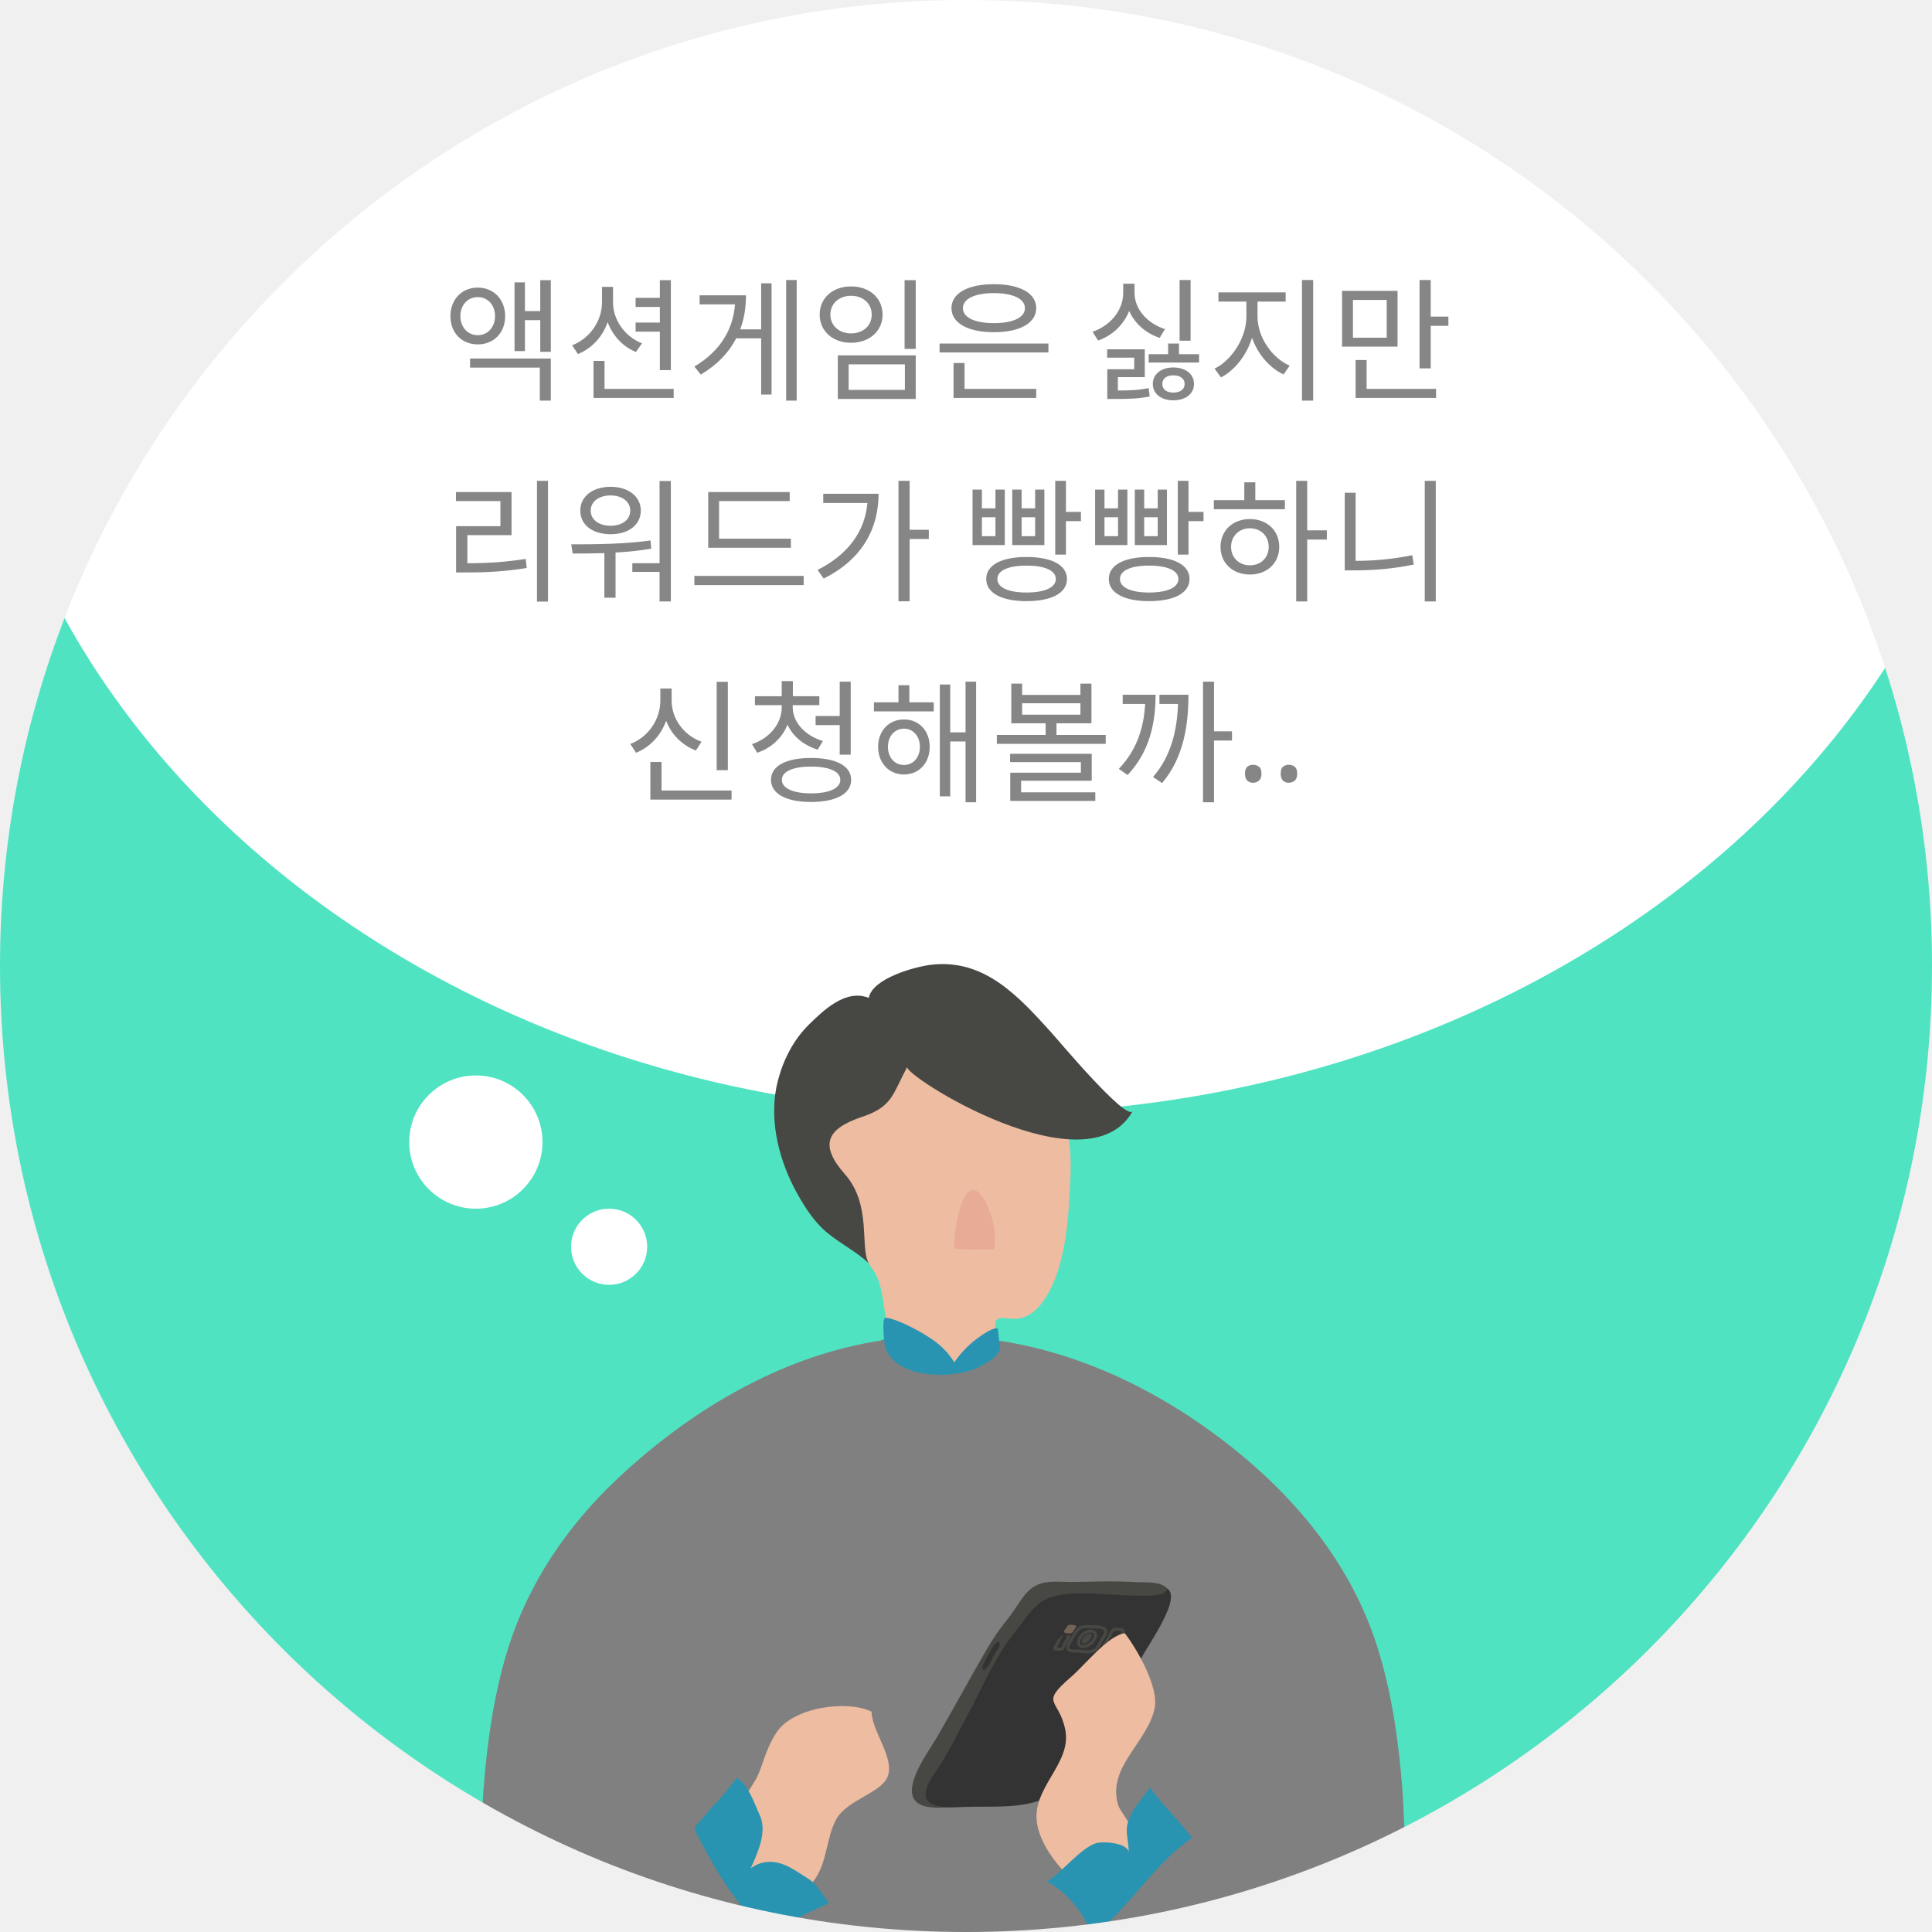
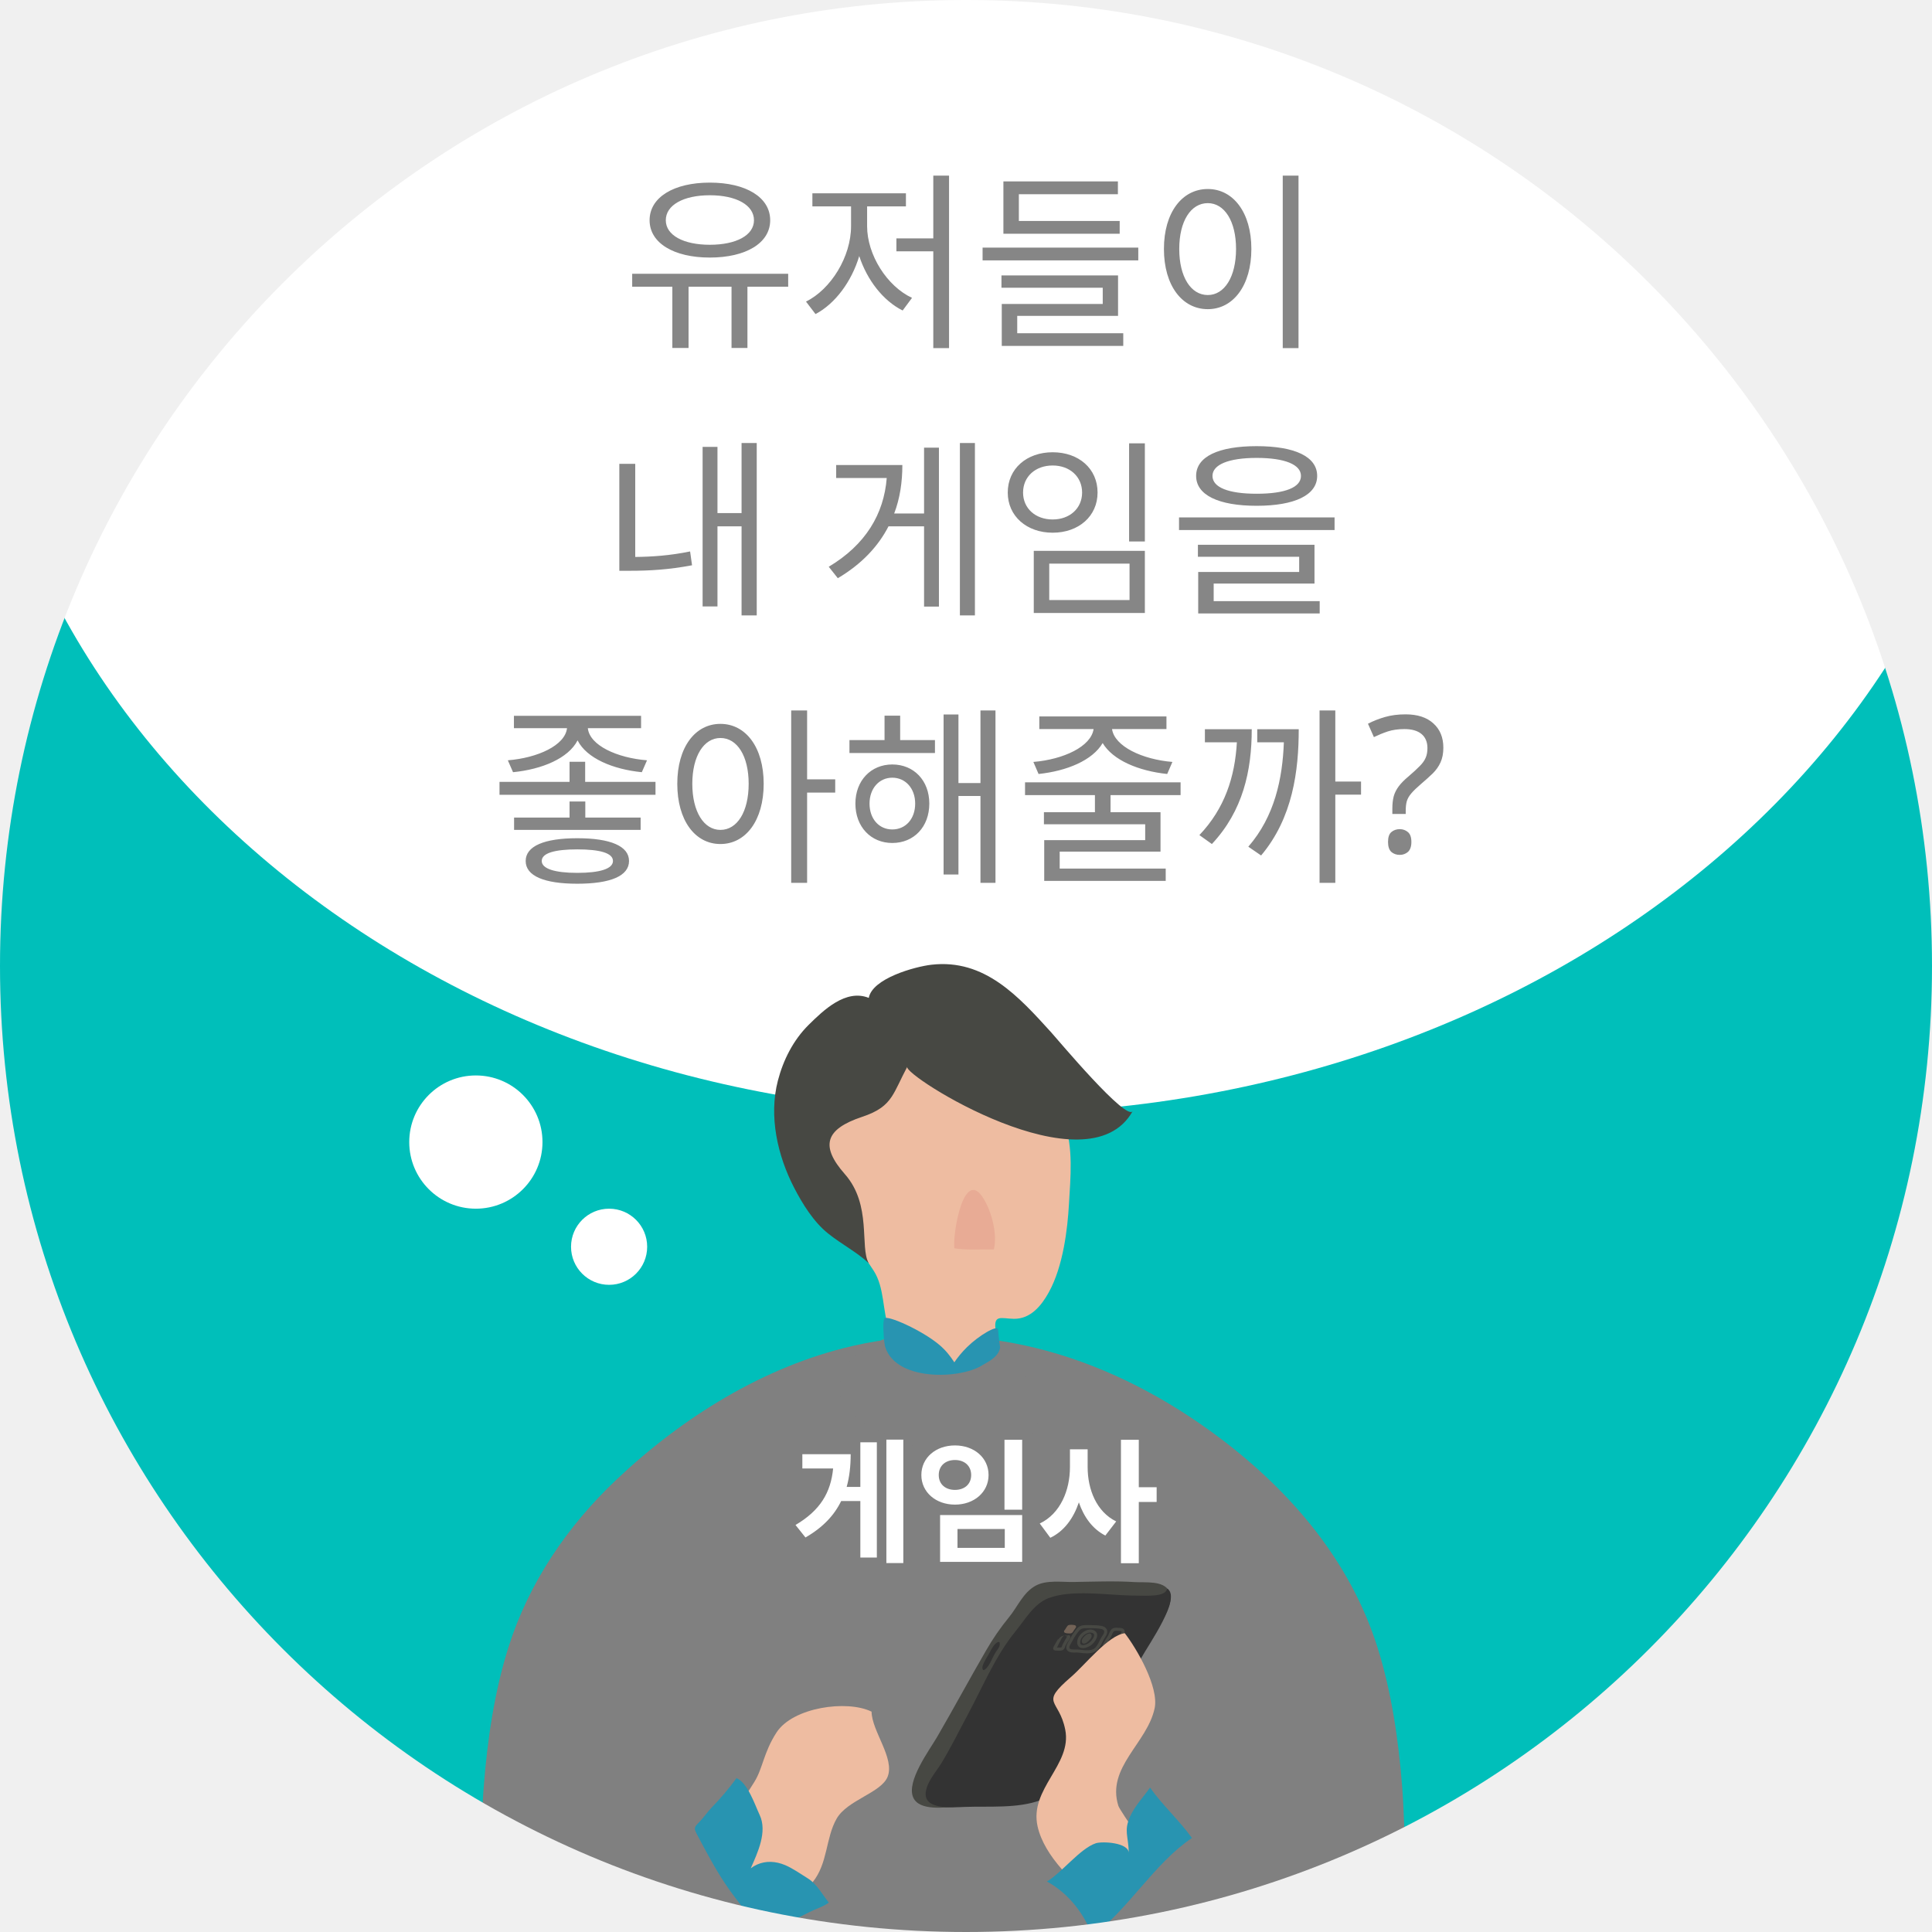
<svg xmlns="http://www.w3.org/2000/svg" xmlns:xlink="http://www.w3.org/1999/xlink" width="203" height="203" viewBox="0 0 203 203">
  <defs>
    <circle id="a" cx="101.5" cy="101.5" r="101.5" />
    <path id="c" d="M.482.43h98.036v69.612H.482z" />
  </defs>
  <g fill="none" fill-rule="evenodd">
    <mask id="b" fill="#fff">
      <use xlink:href="#a" />
    </mask>
    <g mask="url(#b)">
-       <path fill="#50E3C2" d="M-17-22h241v241H-17z" />
+       <path fill="#00BFBA" d="M-17-22h241v241H-17z" />
      <g transform="translate(-3 -62)">
        <circle cx="67" cy="193" r="4" fill="#FFF" />
        <circle cx="53" cy="182" r="7" fill="#FFF" />
        <ellipse cx="107" cy="89.5" fill="#FFF" rx="107" ry="89.5" />
-         <text fill="#868686" font-family="BMDoHyeon-OTF, BM DoHyeon OTF" font-size="14">
-           <tspan x="49.5" y="103">액션게임은 싫지만</tspan>
-           <tspan x="49.5" y="124.1">리워드가 빵빵하니</tspan>
-           <tspan x="68.4" y="145.2">신청해볼까..</tspan>
+         <text fill="#868686" font-family="NotoSansKR-Regular, Noto Sans KR Regular" font-size="20">
+           <tspan x="68.44" y="97">유저들이</tspan>
+           <tspan x="66.2" y="125.1">내 게임을</tspan>
+           <tspan x="54.5" y="153.2">좋아해줄까?</tspan>
        </text>
      </g>
      <g transform="translate(49.578 139.958)">
        <mask id="d" fill="#fff">
          <use xlink:href="#c" />
        </mask>
        <path fill="gray" d="M98.172 55.52c-.21-2.575-.22-5.161-.42-7.736-.384-4.91-1.115-9.96-2.597-14.656-2.846-9.016-8.996-16.275-16.48-21.93-11.086-8.377-24.659-12.953-38.682-9.73C30.661 3.615 22.08 9 15.2 15.505 10.03 20.394 5.988 26.337 3.844 33.128c-1.482 4.696-2.214 9.747-2.596 14.656-.202 2.575-.212 5.16-.42 7.735-.202 2.482-.346 4.975-.346 7.468v7.055h98.036v-7.055c0-2.493-.144-4.986-.346-7.468" mask="url(#d)" />
      </g>
      <path fill="#EEBCA1" d="M110.192 135.802c-.761 1.372-1.898 2.796-3.664 2.77-1.373-.022-2.229-.55-1.876 1.421.077.428.57 3.064.161 3.31-1.365.815-3.14.86-4.682 1.083-1.564.22-3.313.182-4.88.162-.682-.24-1.573-4.137-1.825-4.835-.725-2.013-.467-4.405-1.634-6.207-1.156-1.787-2.437-3.641-3.86-5.24-1.5-1.687-3.07-3.552-3.463-5.84-.631-3.686 1.36-7.743 3.82-10.372 5.41-5.785 12.467-5.261 17.968-.264 1.9 1.726 4.641 3.659 5.564 6.134.985 2.645.655 5.84.496 8.617-.143 2.513-.588 6.492-2.125 9.261" />
      <path fill="#474843" d="M93.682 115.249c-.608.906-1.398 1.534-3.095 2.1-3.91 1.302-4.41 3.078-1.816 6.02 2.859 3.24 1.547 7.67 2.507 9.353-1.27-1.182-2.788-1.934-4.276-3.124-1.512-1.207-2.687-3.108-3.56-4.799-1.747-3.378-2.68-7.51-1.707-11.256.563-2.167 1.618-4.258 3.226-5.852 1.558-1.54 3.91-3.812 6.324-2.84.37-2.053 4.85-3.283 6.571-3.483 5.613-.652 9.2 3.366 12.597 7.107.714.786 7.925 9.411 8.567 8.264-4.76 8.526-24.16-3.774-23.694-4.646-.725 1.362-1.115 2.364-1.644 3.156" />
      <path fill="#E8AB95" d="M100.273 131.165c-.18-1.686 1.036-8.693 3.123-5.14.82 1.395 1.415 3.643 1.032 5.253-1.385-.017-2.786.094-4.155-.113" />
      <path fill="#2894B1" d="M92.929 138.54c-.35.583.2 4.474.474 6.36 1.687.128 3.433.573 5.117.41 1.107-.106 1.97-.48 3.115-.162-1.151-1.495-1.56-2.662-2.898-3.807-1.798-1.543-5.558-3.22-5.808-2.801" />
      <path fill="#2894B1" d="M104.87 139.706c.133 1.946.507 2.867.419 4.77-1.266.23-2.558.784-3.843.728-.842-.035-1.52-.354-2.365.037.773-1.565 1.452-2.638 2.529-3.697 1.222-1.205 3.221-2.398 3.26-1.838" />
      <path fill="gray" d="M108.898 149.757c-2.233 4.87-9.047 3.709-13.16 2.135-2.666-1.018-8.551-3.262-7.4-7.066.668-2.21 2.706-3.23 4.52-4.128.31 4.487 7.893 4.335 10.383 2.734.396-.256 1.72-.815 1.844-1.866 1.847 2.143 5.25 5.06 3.813 8.191" />
      <g>
        <path fill="#EEBCA1" d="M76.56 194.757c-.69-2.542 1.381-5.408 2.699-7.522.903-1.45.966-3.085 2.326-5.192 1.72-2.664 7.42-3.458 9.993-2.196.023 2.05 2.456 4.888 1.689 6.833-.67 1.699-4.228 2.44-5.357 4.407-1.173 2.044-.911 4.706-2.535 6.694-1.662 2.036-4.057 2.53-6.393 2.884-.246-2.03-1.904-3.993-2.422-5.908" />
        <path fill="#2894B1" d="M81.732 195.725c.255.057.51.14.762.246.797.339 1.63.924 2.36 1.379 1.005.62 1.491 1.642 2.232 2.56-.622.461-1.336.64-2.015.986-1.034.528-2.079 1.029-3.097 1.588-1.129.619-1.762.201-2.71-.678-.822-.761-1.463-1.693-2.138-2.578a24.59 24.59 0 0 1-.945-1.328c-1.079-1.621-1.988-3.349-2.908-5.08-.415-.779-.344-.808.24-1.413.45-.466.809-1.008 1.257-1.475.918-.952 1.848-2.026 2.609-3.098 1.18.468 1.937 2.8 2.437 3.86.841 1.779-.217 3.982-.933 5.613.861-.647 1.86-.804 2.849-.582" />
        <path fill="#474843" d="M115.05 181.828c.953-1.591 1.802-3.236 2.744-4.839.925-1.574 2.074-3.009 2.988-4.595.68-1.176 2.795-3.718 2.068-5.19-.572-1.159-2.515-.902-3.574-.968-2.168-.138-4.342-.045-6.509-.012-1.24.015-2.808-.228-3.945.386-1.315.713-1.896 2.21-2.797 3.309a25.625 25.625 0 0 0-2.413 3.495c-1.746 3.012-3.398 6.077-5.146 9.089-.802 1.381-3.263 4.666-2.512 6.361.652 1.477 3.382 1.016 4.623.977 2.22-.07 4.602-.32 6.876-.59 1.592-.187 3.116-.316 4.157-1.656.957-1.228 1.5-2.812 2.384-4.108.37-.544.72-1.098 1.056-1.66" />
        <path fill="#333" d="M109.637 189.024c-.092.042-.188.08-.286.118-2.422.9-5.43.625-7.97.715-1.347.048-4.416.339-4.1-1.616.18-1.104 1.057-2.041 1.624-2.966 1.015-1.66 1.866-3.41 2.789-5.128 1.584-2.945 2.887-6.144 5.008-8.74.993-1.217 1.931-2.887 3.439-3.475 2.449-.953 6.234-.32 8.763-.284 2.073.03 3.472.131 3.752-.725 1.507.993-1.945 5.825-2.779 7.35-1.382 2.52-2.474 3.49-3.921 5.972a369.628 369.628 0 0 1-3.426 5.747c-.769 1.27-1.527 2.42-2.893 3.032" />
        <path fill="#474843" d="M113.13 173.311c.05 0 .096.001.137.004.074.007.15.018.229.026l.066.009c.21.026.432.052.65.052.329 0 .577-.06.757-.182.242-.163.406-.494.564-.812.1-.2.203-.408.327-.574.134-.181.188-.36.144-.478-.046-.12-.192-.173-.307-.198-.365-.077-.793-.078-1.207-.08l-.329-.002c-.355 0-.57.037-.75.246-.277.314-.53.69-.713 1.06-.03.057-.07.127-.114.2-.099.166-.248.415-.226.545.019.113.11.188.487.188l.285-.004zm1.081.412c-.236 0-.47-.027-.688-.054l-.066-.008c-.076-.009-.15-.018-.22-.024a.94.94 0 0 0-.107-.004l-.285.004c-.199 0-.727 0-.803-.457-.042-.245.128-.533.266-.762.04-.067.076-.128.103-.18.194-.394.464-.795.758-1.13.286-.327.633-.354.992-.354l.33.002c.41.002.875.004 1.272.087.352.076.489.26.542.4.085.227.019.505-.188.783-.106.143-.198.329-.296.525-.177.356-.36.725-.671.935-.235.16-.543.237-.939.237z" />
        <path fill="#474843" d="M114.553 171.538c-.458 0-.995.482-1.045.936-.01.1-.01.236.057.308.043.048.115.073.214.073.216 0 .516-.12.716-.285.252-.209.505-.593.465-.807-.005-.033-.024-.131-.217-.195a.613.613 0 0 0-.19-.03m-.774 1.638c-.192 0-.348-.062-.453-.179-.117-.13-.163-.318-.137-.558.078-.718.992-1.399 1.656-1.176.307.103.404.297.431.44.076.404-.303.887-.576 1.114-.217.18-.585.36-.92.36" />
        <path fill="#474843" d="M114.698 171.873c-.05-.613-1.036.121-1.03.547.005.344.268.328.513.167.192-.129.537-.458.517-.714" />
        <path fill="#736357" d="M112.217 171.035c.044-.065.084-.117.11-.127.127-.052.438-.026.579.015-.12.179-.12.179-.184.262-.054.07-.103.205-.181.253-.091.057-.167.026-.264.027a.818.818 0 0 1-.32-.051c.031.01.157-.225.26-.379" />
        <path fill="#736357" d="M112.27 171.305c.052 0 .076.002.099.004l.046.003c.02 0 .029-.002.042-.01.016-.013.049-.071.068-.104a.9.9 0 0 1 .07-.111c.014-.018.025-.03.034-.045a.833.833 0 0 0-.232.012c.002.002-.015.025-.048.072-.03.048-.065.102-.097.156l-.014.023h.033zm.145.328a.55.55 0 0 1-.071-.004c-.02 0-.04-.007-.06-.002a1 1 0 0 1-.385-.063.16.16 0 0 1-.093-.203.165.165 0 0 1 .07-.086c.025-.033.062-.094.102-.162a4.59 4.59 0 0 1 .105-.167c.07-.101.119-.162.185-.188.143-.058.493-.045.682.012a.16.16 0 0 1 .09.244c-.125.184-.125.184-.19.27-.017.019-.03.045-.045.072-.045.078-.094.167-.18.22a.39.39 0 0 1-.21.057z" />
        <path fill="#474843" d="M111.028 173.11h.016c.162 0 .36.017.458-.016.045-.015.06-.036.094-.15.012-.037.025-.077.04-.113.043-.1.1-.203.158-.303.033-.06.068-.12.098-.179.014-.03.04-.068.069-.116.039-.062.13-.206.163-.294h-.036l-.144-.04-.038-.042h-.002c-.186 0-.297.184-.423.414l-.023.066c-.06.108-.121.221-.183.327-.085.143-.17.446-.247.446m.241.334c-.084 0-.168-.004-.245-.01l-.065-.002c-.078-.006-.21-.012-.273-.121-.063-.107-.006-.22.028-.289.086-.176.185-.342.284-.51.06-.103.12-.204.178-.308l.022.079c.097-.179.296-.426.686-.426h.204c.09 0 .22-.11.308-.017.16.17-.019.396-.163.624-.024.04-.044.039-.055.06-.032.064-.068.114-.105.178-.052.089-.102.172-.14.262a.958.958 0 0 0-.03.083c-.036.115-.091.288-.3.355a.99.99 0 0 1-.334.042M115.942 173.46l.031.003.12.022c.21.04.567.077.632-.003.124-.145.212-.349.3-.547.03-.071.061-.14.092-.206.098-.203.218-.421.348-.63.015-.025.042-.062.076-.112.296-.416.316-.544.302-.582-.096-.032-.208-.038-.315-.044l-.074-.005c-.051-.002-.105-.005-.16-.005-.159 0-.25.03-.303.103-.067.089-.115.203-.165.322-.054.128-.11.26-.195.38-.21.3-.399.64-.545.985a1.204 1.204 0 0 1-.07.132.945.945 0 0 0-.093.191.047.047 0 0 1 .019-.004m.568.4c-.168 0-.347-.036-.477-.06l-.104-.018c-.093-.012-.288-.04-.324-.254-.024-.143.06-.288.134-.417a.79.79 0 0 0 .052-.095c.154-.365.354-.725.578-1.045a1.62 1.62 0 0 0 .16-.32c.057-.133.114-.268.203-.39.155-.208.396-.232.563-.232.061 0 .122.004.18.007l.07.005c.123.005.264.013.394.059.134.047.188.139.21.208.076.243-.13.562-.347.867a2.49 2.49 0 0 0-.064.092c-.122.198-.24.411-.331.601-.03.063-.06.129-.089.196-.09.208-.194.445-.347.627-.096.112-.246.168-.461.168" />
        <path fill="#333" d="M103.64 175.288c.437-.453.65-1.188.99-1.7.194-.292.546-.675.377-1.057-.43-.07-.846.779-1.02 1.1-.23.426-.548.877-.714 1.325-.093.252-.084.748.296.4a.908.908 0 0 0 .072-.068" />
        <path fill="#EEBCA1" d="M117.949 197.208c.996-.703 2.112-1.247 3.35-1.705.067-.025-3.617-5.214-3.789-5.757-1.279-4.045 3.034-6.588 3.81-10.252.472-2.228-1.883-6.273-3.137-7.89-1.748.234-4.156 3.31-5.635 4.587-3.382 2.919-1.28 2.235-.62 5.553.737 3.704-3.799 6.197-2.906 10.163.713 3.165 3.855 6.012 6.265 7.988a10.728 10.728 0 0 1 2.662-2.687" />
        <path fill="#2894B1" d="M114.787 203.44c-.867-2.386-2.538-4.52-4.783-5.748 1.537-.902 3.473-3.453 5.125-4.013.649-.221 3.447-.104 3.478 1.026-.05-1.865-.538-2.313.133-3.84.466-1.065 1.505-2.184 2.096-3.036 1.335 1.881 3.09 3.46 4.406 5.294-3.886 2.592-6.64 7.426-10.455 10.318" />
      </g>
    </g>
+     <text fill="#FFF" font-family="NotoSansKR-Bold, Noto Sans KR Bold" font-size="14" font-weight="bold" mask="url(#b)">
+       <tspan x="83.18" y="163">게임사</tspan>
+     </text>
  </g>
</svg>
